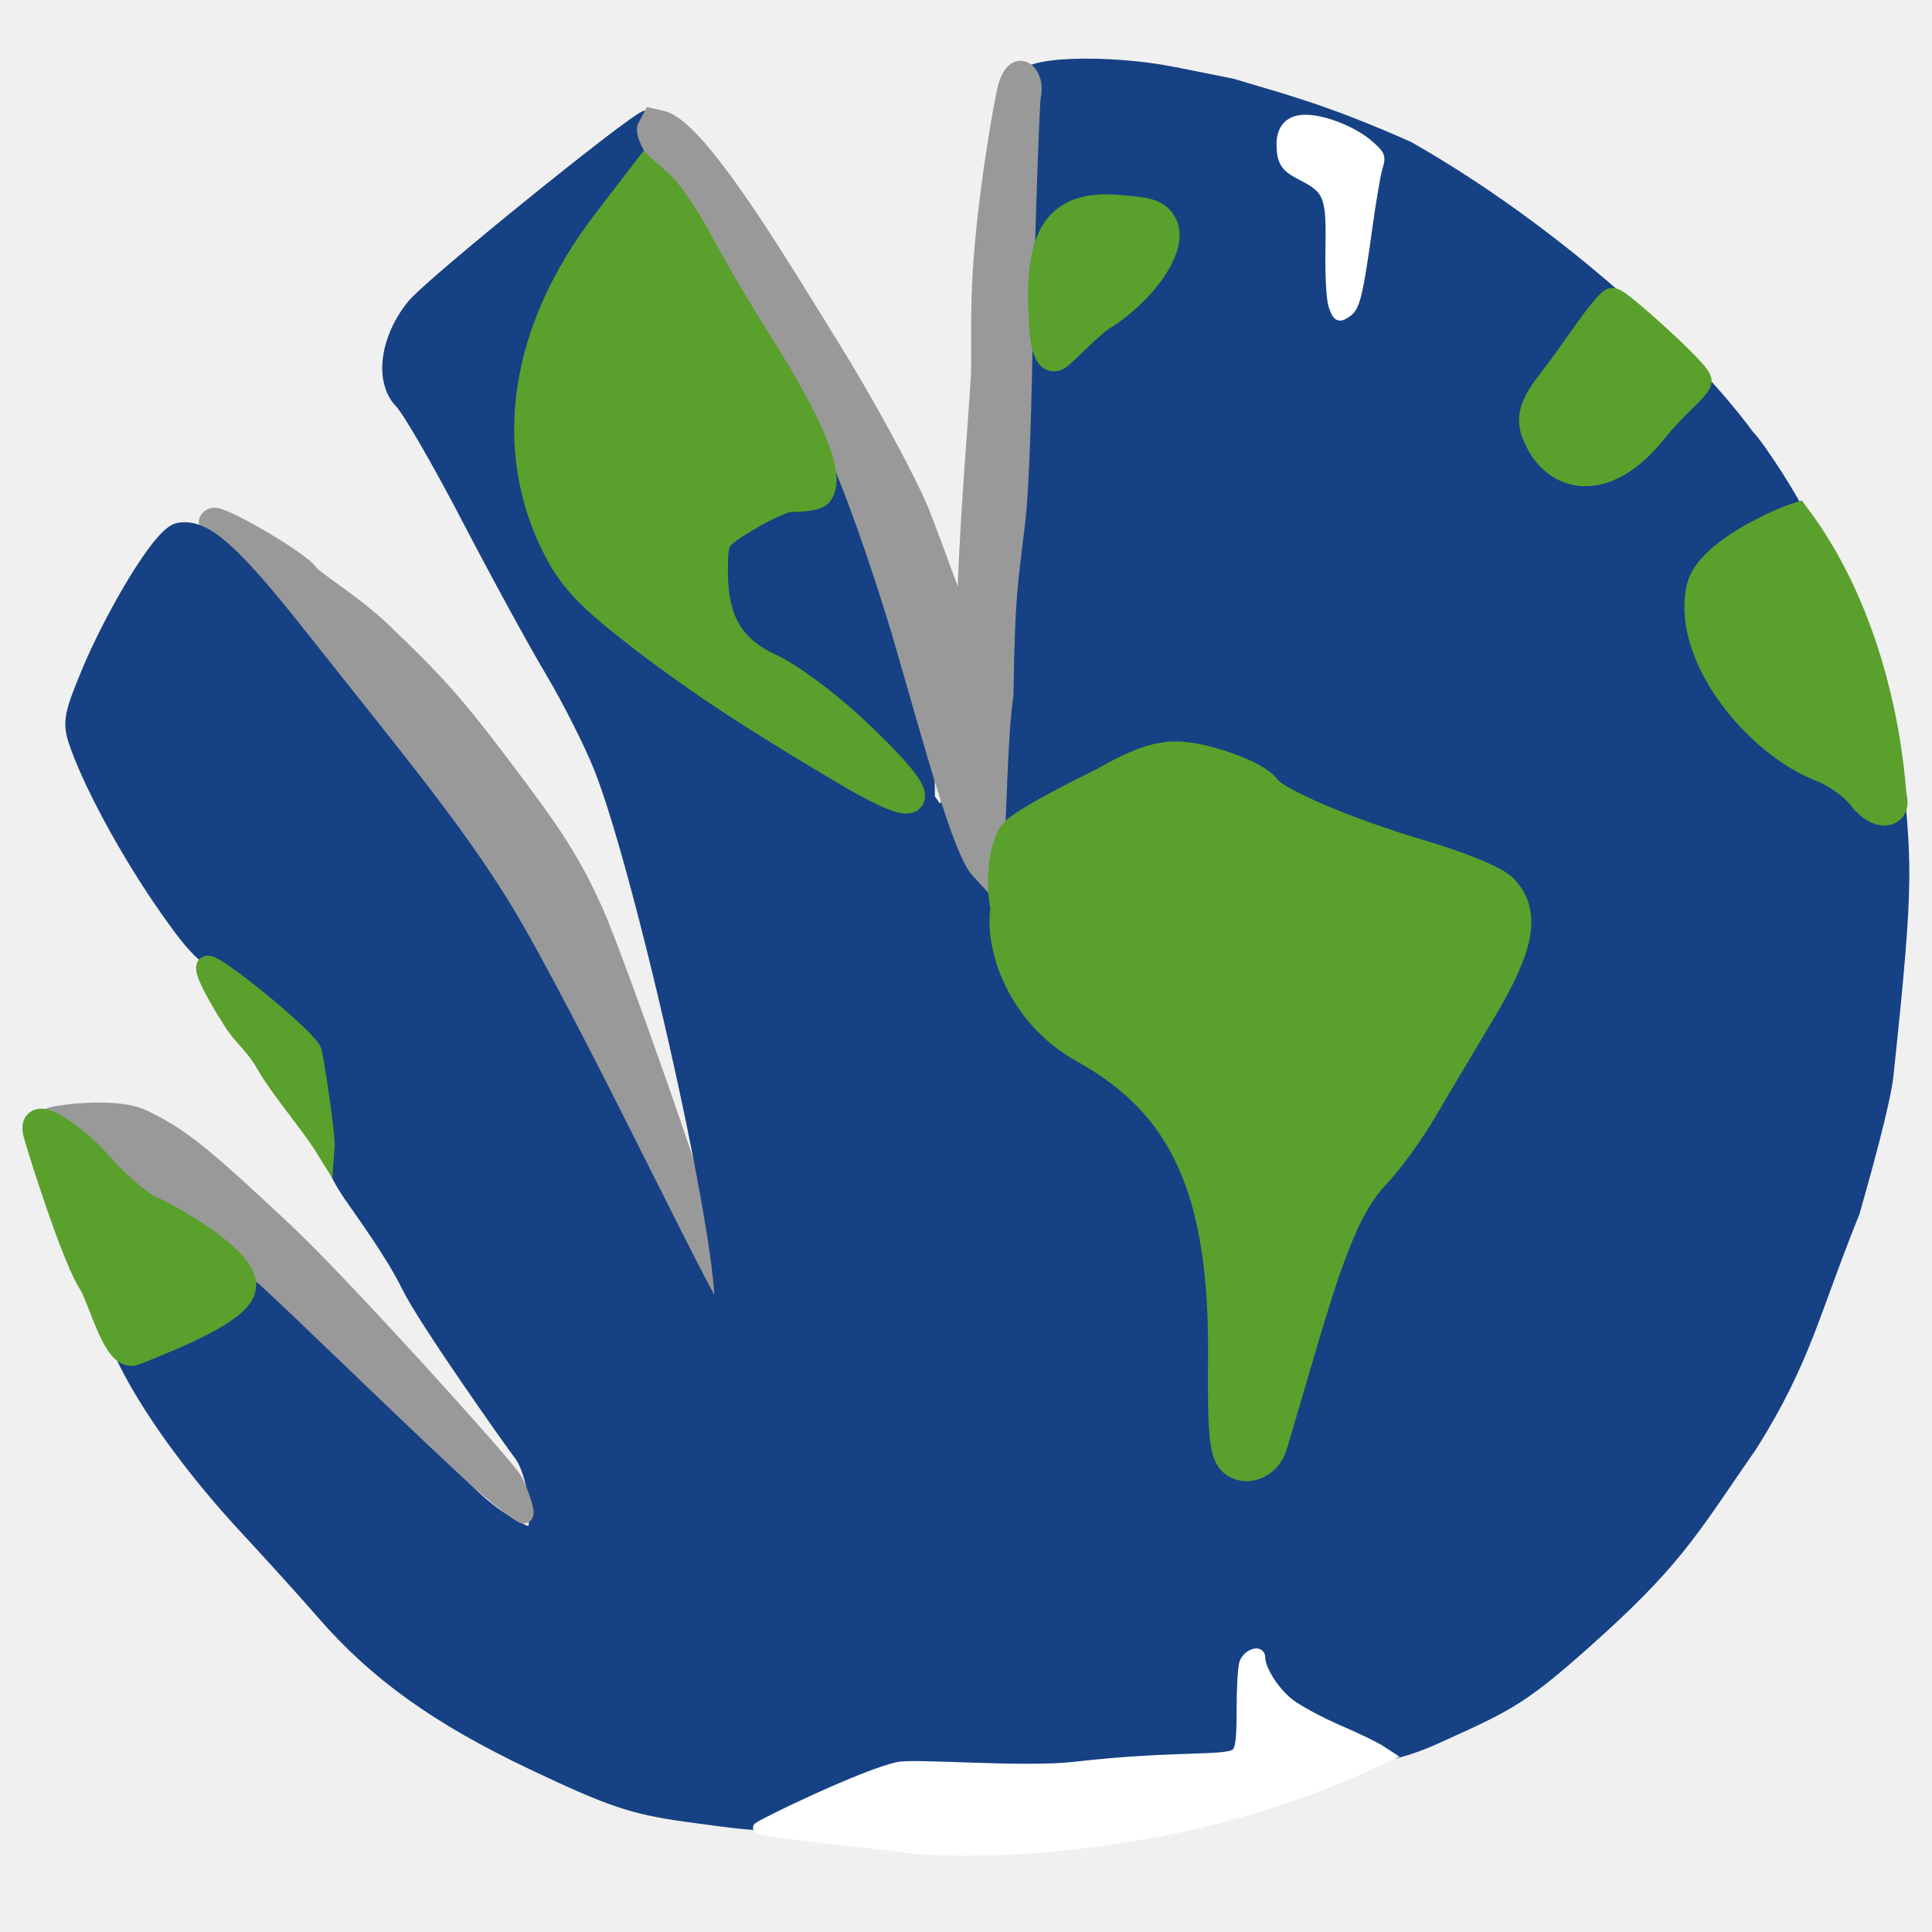
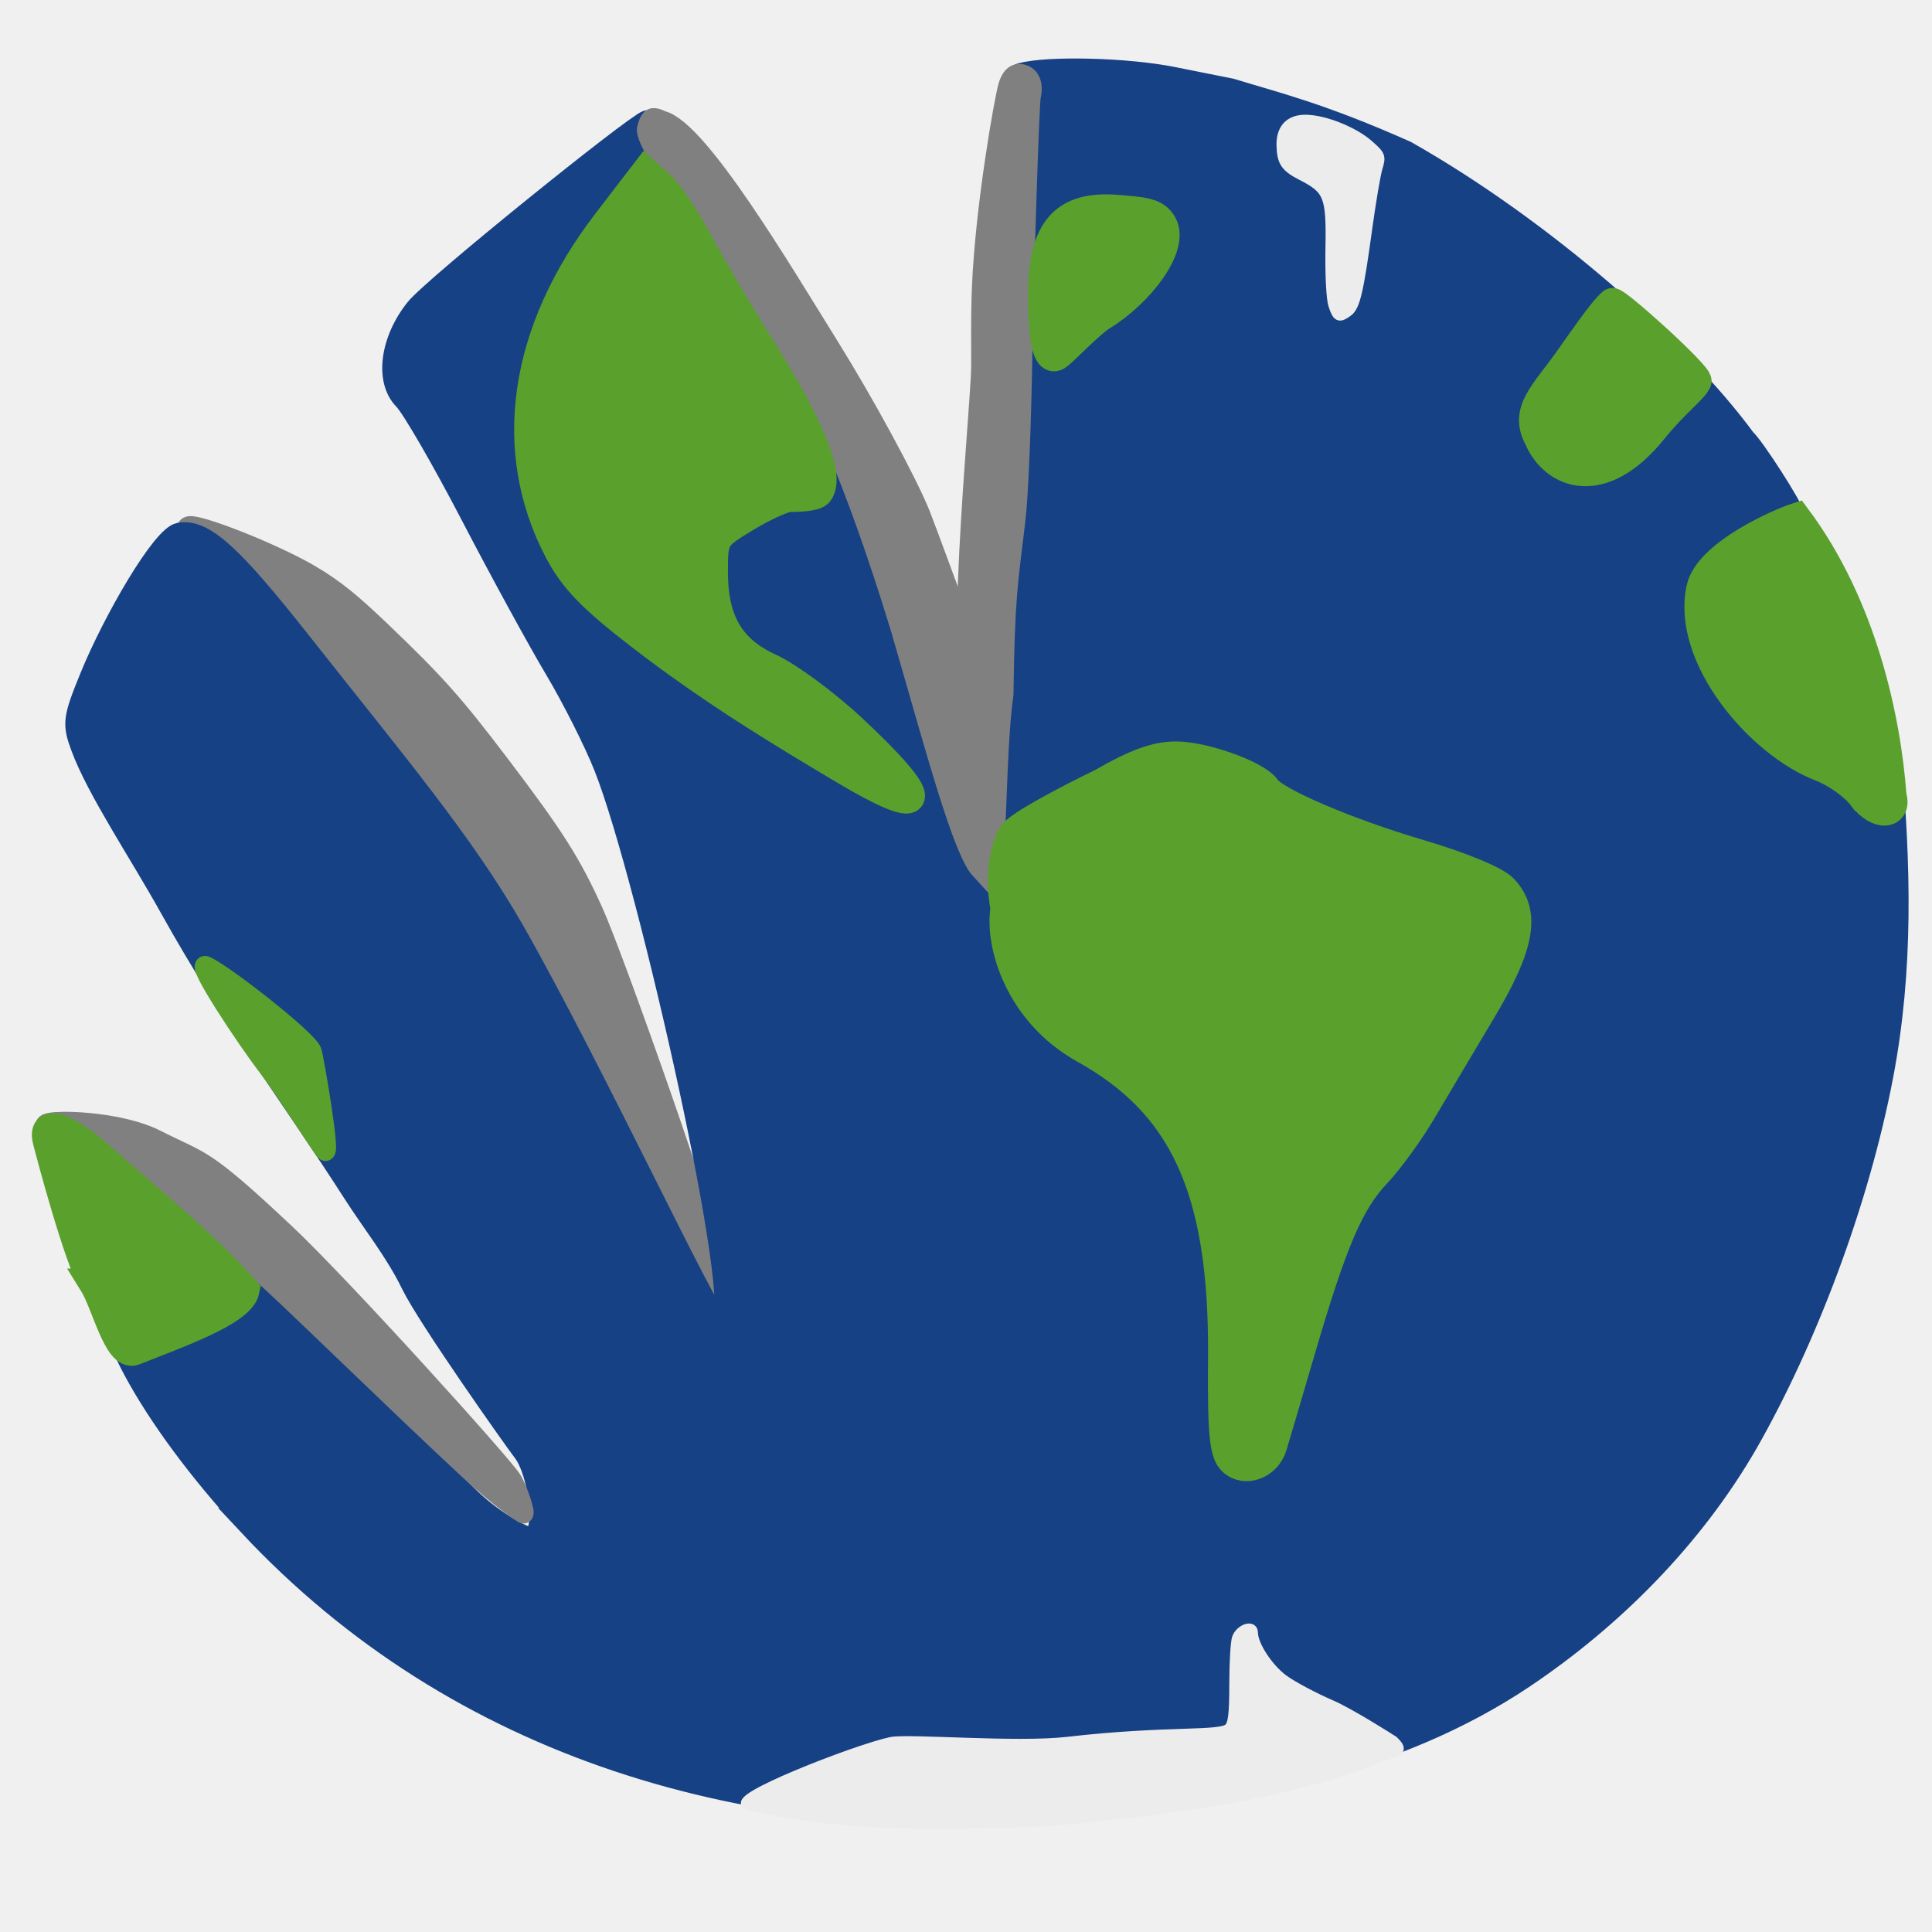
<svg xmlns="http://www.w3.org/2000/svg" width="100" height="100" id="svg2" version="1.1">
  <defs id="defs4" />
  <g id="layer1" transform="translate(0,-952.3622)">
-     <path style="color:#000000;fill:#999999;fill-opacity:1;fill-rule:nonzero;stroke:#999999;stroke-width:1;stroke-miterlimit:4;stroke-dasharray:none;marker:none;visibility:visible;display:inline;overflow:visible;enable-background:accumulate" d="m 36.367,1018.608 c -1.17,-1.026 -8.391,-16.779 -10.592,-20.765 -1.398,-2.532 -2.799,-4.302 -4.638,-6.771 -1.369,-1.838 -3.709,-3.843 -4.583,-5.069 -0.873,-1.226 -5.07,-5.451 -5.311,-5.771 -0.507,-0.674 -0.611,-0.942 -0.214,-1.086 0.439,-0.16 4.618,2.315 4.955,2.905 0.169,0.295 2.308,1.601 3.75,2.98 2.795,2.671 3.759,3.752 6.132,6.878 2.853,3.758 3.721,5.125 4.872,7.679 1.065,2.362 6.304,17.166 6.307,18.403 0.004,1.772 0.39,1.555 -0.678,0.618 z" id="path4036-2-4" />
+     <path style="color:#000000;fill:#808080;fill-opacity:1;fill-rule:nonzero;stroke:#808080;stroke-width:1;stroke-miterlimit:4;stroke-dasharray:none;marker:none;visibility:visible;display:inline;overflow:visible;enable-background:accumulate" d="m 36.367,1018.608 c -1.17,-1.026 -8.391,-16.779 -10.592,-20.765 -1.398,-2.532 -2.799,-4.302 -4.638,-6.771 -1.369,-1.838 -3.709,-3.843 -4.583,-5.069 -0.873,-1.226 -5.07,-5.451 -5.311,-5.771 -0.507,-0.674 -1.874,-0.5 -1.477,-0.645 0.439,-0.16 4.288,1.347 6.218,2.463 1.382,0.799 2.308,1.601 3.75,2.98 2.795,2.671 3.759,3.752 6.132,6.878 2.853,3.758 3.721,5.125 4.872,7.679 1.065,2.362 6.304,17.166 6.307,18.403 0.004,1.772 0.39,1.555 -0.678,0.618 z" id="path4036-2-4" />
    <path style="color:#000000;fill:#164184;fill-opacity:1;fill-rule:nonzero;stroke:#164184;stroke-width:1;stroke-miterlimit:4;stroke-dasharray:none;marker:none;visibility:visible;display:inline;overflow:visible;enable-background:accumulate" d="m 41.146,986.936 c -1.395,0 -3.098,-1.947 -3.515,-2.689 -0.421,-0.749 -0.127,-3.809 0.421,-4.831 0.604,-1.128 2.329,-1.087 3.718,-1.287 1.055,-0.152 1.968,-1.57 2.497,-0.562 0.696,1.326 3.625,14.467 3.625,15.133 -2.049,-1.673 -4.711,-5.664 -6.746,-5.763 z" id="path4020-0-9" />
-     <path style="color:#000000;fill:#164184;fill-opacity:1;fill-rule:nonzero;stroke:#164184;stroke-width:1.001;stroke-miterlimit:4;stroke-dasharray:none;marker:none;visibility:visible;display:inline;overflow:visible;enable-background:accumulate" d="m 35.556,1046.163 c -2.753,-0.38 -3.917,-0.773 -7.925,-2.677 -4.919,-2.337 -8.098,-4.618 -10.821,-7.764 -0.792,-0.915 -2.575,-2.888 -3.962,-4.383 -5.212,-5.619 -8.335,-11.449 -6.866,-12.714 0.881,-0.759 5.889,0.514 6.841,0.505 1.234,-0.315 7.636,7.032 11.532,10.764 1.394,1.335 2.971,2.093 3.185,2.021 0.683,-0.23 0.332,-3.332 -0.498,-4.4 -0.419,-0.539 -4.924,-6.906 -5.774,-8.648 -0.85,-1.742 -2.459,-3.907 -3.031,-4.755 -0.906,-1.345 -1.041,-1.877 -1.056,-4.146 -0.015,-2.281 -0.151,-2.811 -1.105,-4.286 -0.863,-1.334 -1.547,-1.896 -3.299,-2.711 -1.918,-0.893 -2.449,-1.369 -4.014,-3.6 -1.898,-2.705 -3.768,-6.092 -4.594,-8.32 -0.456,-1.23 -0.421,-1.501 0.471,-3.684 1.179,-2.884 3.715,-7.283 4.637,-7.447 1.294,-0.229 2.739,1.102 6.364,5.697 4.835,6.13 8.402,10.336 11.013,14.918 4.047,7.1 10.158,20.214 10.603,20.214 1.38,0 -3.735,-22.928 -6.021,-28.684 -0.51,-1.284 -1.653,-3.552 -2.541,-5.041 -0.888,-1.489 -2.842,-5.067 -4.343,-7.952 -1.501,-2.885 -3.064,-5.586 -3.474,-6.002 -0.984,-1.001 -0.714,-3.1 0.612,-4.755 0.92,-1.148 11.268,-9.483 11.98,-9.738 0.188,-0.067 0.179,1.488 -0.722,2.741 -2.563,3.563 -5.418,7.342 -5.418,13.331 0,5.489 0.911,5.271 3.398,7.968 2.784,3.018 12.135,9.4 15.342,10.192 1.023,0.252 2.66,1.333 2.032,1.855 0.886,0.973 2.028,-3.943 2.449,1.061 -0.225,1.519 2.139,-1.651 2.813,-1.504 0.676,0.148 0.103,13.141 -0.072,11.756 -0.084,-2.18 0.611,0.175 3.353,1.706 4.065,2.269 7.487,7.549 7.065,15.027 -0.102,1.803 0.161,3.59 0.256,4.187 0.243,1.526 -1,0.37 0.426,0.37 1.976,0 1.241,1.405 2.926,-3.943 1.94,-6.158 2.237,-7.782 3.939,-10.174 0.775,-1.089 2.114,-2.893 2.758,-4.119 0.644,-1.226 1.592,-2.988 2.325,-4.025 2.315,-3.274 1.083,-2.953 -0.157,-5.393 -0.838,-1.648 -0.903,-1.853 -3.728,-2.417 -2.523,-0.503 -5.833,-2.503 -8.162,-4.007 -1.032,-0.666 -1.71,0.115 -2.488,-0.011 -1.764,-0.284 -2.425,-1.063 -3.745,-0.019 -1.932,1.53 -3.491,1.333 -4.504,1.579 -4.867,1.182 -2.188,-4.921 -1.901,-9.776 0.19,-3.206 1.508,-6.815 1.511,-8.129 0.002,-1.449 -0.85,-8.156 -0.518,-8.786 0.208,-1.576 -0.459,-3.24 0.273,-6.931 -0.112,-1.226 0.214,-4.137 0.127,-4.404 -0.313,-0.968 4.41,-1.039 7.674,-0.387 l 3.014,0.602 c 2.348,0.72 4.65,1.262 9.073,3.232 7.175,4.072 14.191,10.314 17.55,14.894 0.464,0.415 2.519,3.608 2.519,3.936 3.63,7.03 4.248,7.585 5.018,12.387 0.524,5.813 0.748,5.953 -0.391,16.638 -0.141,1.328 -1.114,4.859 -1.733,7.027 -2.143,5.31 -2.49,7.575 -5.268,12.015 -2.805,4.022 -3.67,5.732 -7.781,9.469 -4.028,3.66 -4.63,3.87 -8.353,5.566 -3.16,1.44 -5.843,1.652 -7.754,-1.808 -0.725,-1.312 -1.465,-2.386 -1.645,-2.386 -0.546,0 -0.577,1.277 -0.838,3.239 -0.453,3.408 -2.898,3.111 -4.544,3.114 -1.266,0 -11.175,-0.429 -12.525,-0.01 -0.594,0.185 -1.85,0.435 -2.79,0.554 -1.025,0.13 -2.128,0.553 -2.754,1.054 -1.165,0.933 -1.406,0.946 -5.968,0.316 z" id="path4018-4-5" />
-     <path style="color:#000000;fill:#5aa02c;fill-opacity:1;fill-rule:nonzero;stroke:#5aa02c;stroke-width:1;stroke-miterlimit:4;stroke-dasharray:none;marker:none;visibility:visible;display:inline;overflow:visible;enable-background:accumulate" d="m 13.794,1007.512 c -0.563,-0.993 -0.93,-1.185 -1.598,-2.08 -0.386,-0.58 -2.234,-3.502 -1.274,-3.062 0.965,0.442 4.985,3.761 5.23,4.416 0.089,0.237 0.722,4.318 0.67,4.996 -0.771,-1.245 -2.288,-2.991 -3.028,-4.269 z" id="path4032-0-0" />
-     <path style="color:#000000;fill:#999999;fill-opacity:1;fill-rule:nonzero;stroke:#999999;stroke-width:1;stroke-miterlimit:4;stroke-dasharray:none;marker:none;visibility:visible;display:inline;overflow:visible;enable-background:accumulate" d="m 13.57,1018.321 c -2.554,-1.353 -1.354,-0.941 -2.835,-2.456 -0.635,-0.65 -2.551,-1.323 -3.713,-2.26 -2.031,-1.638 -3.152,-2.395 -3.625,-3.245 -0.122,-0.22 -0.869,-0.109 -0.824,-0.152 0.119,-0.114 3.358,-0.612 4.813,0.086 1.911,0.916 3.065,1.838 7.394,5.909 2.899,2.726 11.329,12.058 11.743,12.777 0.331,0.576 0.7,1.743 0.574,1.741 -0.035,0 -1.193,-0.753 -2.819,-2.259 -3.861,-3.578 -10.36,-9.956 -10.708,-10.141 z" id="path4034-9-5" />
-     <path style="color:#000000;fill:#999999;fill-opacity:1;fill-rule:nonzero;stroke:#999999;stroke-width:1;stroke-miterlimit:4;stroke-dasharray:none;marker:none;visibility:visible;display:inline;overflow:visible;enable-background:accumulate" d="m 46.58,984.829 c -2.466,-8.052 -4.342,-11.78 -5.204,-13.243 -0.644,-1.094 -2.153,-3.622 -3.453,-5.7 -0.531,-0.849 -4.831,-6.186 -4.432,-6.933 l 0.256,-0.479 0.518,0.121 c 1.888,0.443 6.227,7.771 8.708,11.76 1.775,2.854 3.977,6.895 4.67,8.614 0.259,0.643 1.583,4.252 1.904,5.115 0.44,7.359 1.115,12.801 1.206,13.323 -0.965,-1.045 -2.332,-6.247 -4.172,-12.578 z" id="path4038-9-5" />
-     <path style="color:#000000;fill:#999999;fill-opacity:1;fill-rule:nonzero;stroke:#999999;stroke-width:0.984;marker:none;visibility:visible;display:inline;overflow:visible;enable-background:accumulate" d="m 50.562,994.486 c -1.234,-7.178 -0.121,-17.426 0.181,-22.639 0.048,-0.824 -0.027,-2.617 0.056,-4.616 0.172,-4.159 1.154,-9.699 1.359,-10.406 0.449,-1.551 1.492,-0.639 1.225,0.514 -0.092,0.396 -0.386,9.908 -0.44,13.396 -0.057,3.622 -0.208,7.262 -0.352,8.486 -0.403,3.418 -0.552,3.934 -0.625,9.086 -0.601,4.241 -0.154,14.073 -1.403,6.179 z" id="path4040-6-8" />
-     <path style="color:#000000;fill:#ffffff;fill-opacity:1;fill-rule:nonzero;stroke:#ffffff;stroke-width:0.5;marker:none;visibility:visible;display:inline;overflow:visible;enable-background:accumulate;stroke-opacity:1" d="m 69.003,968.149 c -0.108,-0.326 -0.172,-1.61 -0.148,-2.931 0.05,-2.713 -0.084,-3.053 -1.483,-3.768 -0.845,-0.432 -1.03,-0.707 -1.05,-1.565 -0.02,-0.858 0.424,-1.334 1.241,-1.334 0.962,0 2.492,0.606 3.279,1.298 0.624,0.549 0.647,0.608 0.468,1.202 -0.104,0.344 -0.344,1.758 -0.534,3.143 -0.447,3.256 -0.627,4.029 -1.008,4.307 -0.457,0.334 -0.553,0.29 -0.765,-0.352 z" id="path4062-1-1" />
-     <path style="color:#000000;fill:#ffffff;fill-opacity:1;fill-rule:nonzero;stroke:#ffffff;stroke-width:0.5;marker:none;visibility:visible;display:inline;overflow:visible;enable-background:accumulate;stroke-opacity:1" d="m 46.798,1047.999 c -1.802,-0.264 -7.841,-0.781 -7.565,-1.057 0.196,-0.196 5.502,-2.766 7.264,-3.132 0.894,-0.186 6.502,0.296 9.143,-0.01 5.182,-0.599 7.909,-0.269 8.343,-0.705 0.213,-0.214 0.274,-0.717 0.274,-2.276 0,-1.101 0.063,-2.173 0.14,-2.384 0.173,-0.473 0.842,-0.697 0.842,-0.282 0,0.643 0.779,1.842 1.576,2.427 0.459,0.337 1.579,0.933 2.488,1.325 0.909,0.392 1.871,0.855 2.136,1.029 l 0.483,0.316 -1.326,0.603 c -4.691,2.133 -10.088,3.521 -15.833,4.071 -2.997,0.287 -6.296,0.317 -7.964,0.073 z" id="path4064-9-9" />
+     <path style="color:#000000;fill:#164184;fill-opacity:1;fill-rule:nonzero;stroke:#164184;stroke-width:1.001;stroke-miterlimit:4;stroke-dasharray:none;marker:none;visibility:visible;display:inline;overflow:visible;enable-background:accumulate" d="m 12.847,1031.339 c -5.212,-5.619 -8.335,-11.449 -6.866,-12.714 0.881,-0.759 5.889,0.514 6.841,0.505 1.234,-0.315 7.636,7.032 11.532,10.764 1.394,1.335 2.971,2.093 3.185,2.021 0.683,-0.23 0.332,-3.332 -0.498,-4.4 -0.419,-0.539 -4.924,-6.906 -5.774,-8.648 -0.85,-1.742 -2.018,-3.172 -3.031,-4.755 -3.149,-4.92 -6.233,-8.923 -9.474,-14.743 -1.608,-2.887 -3.768,-6.092 -4.594,-8.32 -0.456,-1.23 -0.421,-1.501 0.471,-3.684 1.179,-2.884 3.715,-7.283 4.637,-7.447 1.294,-0.229 2.739,1.102 6.364,5.697 4.835,6.13 8.402,10.336 11.013,14.918 4.047,7.1 10.158,20.214 10.603,20.214 1.38,0 -3.735,-22.928 -6.021,-28.684 -0.51,-1.284 -1.653,-3.552 -2.541,-5.041 -0.888,-1.489 -2.842,-5.067 -4.343,-7.952 -1.501,-2.885 -3.064,-5.586 -3.474,-6.002 -0.984,-1.001 -0.714,-3.1 0.612,-4.755 0.92,-1.148 11.268,-9.483 11.98,-9.738 0.188,-0.067 0.179,1.488 -0.722,2.741 -2.563,3.563 -5.418,7.342 -5.418,13.331 0,5.489 0.911,5.271 3.398,7.968 2.784,3.018 14.744,8.069 17.507,9.88 7.154,4.687 1.91,-4.201 2.316,3.228 0.084,1.533 2.139,-1.651 2.813,-1.504 0.676,0.148 0.103,13.141 -0.072,11.756 -0.084,-2.18 0.611,0.175 3.353,1.706 4.065,2.269 7.487,7.549 7.065,15.027 -0.102,1.803 0.161,3.59 0.256,4.187 0.243,1.526 -1,0.37 0.426,0.37 1.976,0 1.241,1.405 2.926,-3.943 1.94,-6.158 2.237,-7.782 3.939,-10.174 0.775,-1.089 2.114,-2.893 2.758,-4.119 0.644,-1.226 1.592,-2.988 2.325,-4.025 2.315,-3.274 1.083,-2.953 -0.157,-5.393 -0.838,-1.648 -0.903,-1.853 -3.728,-2.417 -2.523,-0.503 -5.833,-2.503 -8.162,-4.007 -1.032,-0.666 -1.71,0.115 -2.488,-0.011 -1.764,-0.284 -2.425,-1.063 -3.745,-0.019 -1.932,1.53 -3.491,1.333 -4.504,1.579 -4.867,1.182 -2.188,-4.921 -1.901,-9.776 0.19,-3.206 1.508,-6.815 1.511,-8.129 0.002,-1.449 -0.85,-8.156 -0.518,-8.786 0.208,-1.576 -0.459,-3.24 0.273,-6.931 -0.112,-1.226 0.214,-4.137 0.127,-4.404 -0.082,-0.255 -0.687,-0.458 -0.19,-0.592 1.391,-0.374 5.459,-0.275 7.863,0.205 l 3.014,0.602 c 2.348,0.72 4.65,1.262 9.073,3.232 7.175,4.072 14.191,10.314 17.55,14.894 0.464,0.415 2.519,3.608 2.519,3.936 3.63,7.03 4.248,7.585 5.018,12.387 0.524,5.813 0.645,11.188 -0.391,16.638 -1.263,6.644 -4.004,13.785 -7,19.042 -2.842,4.939 -7.017,9.106 -11.585,12.175 -6.566,4.411 -14.931,6.136 -23.875,6.883 -16.209,1.269 -31.357,-3.165 -42.2,-14.774 z" id="path4018-4-5" />
+     <path style="color:#000000;fill:#5aa02c;fill-opacity:1;fill-rule:nonzero;stroke:#5aa02c;stroke-width:1;stroke-miterlimit:4;stroke-dasharray:none;marker:none;visibility:visible;display:inline;overflow:visible;enable-background:accumulate" d="m 13.794,1007.512 c -1.001,-1.296 -3.721,-5.38 -3.14,-5.164 0.965,0.442 5.253,3.784 5.498,4.438 0.089,0.237 1.04,5.684 0.648,5.13 -0.777,-1.097 -2.112,-3.246 -3.006,-4.403 z" id="path4032-0-0" />
+     <path style="color:#000000;fill:#808080;fill-opacity:1;fill-rule:nonzero;stroke:#808080;stroke-width:1;stroke-miterlimit:4;stroke-dasharray:none;marker:none;visibility:visible;display:inline;overflow:visible;enable-background:accumulate" d="m 13.57,1018.321 c -2.554,-1.353 -1.354,-0.941 -2.835,-2.456 -0.635,-0.65 -1.92,-1.765 -3.082,-2.702 -2.031,-1.638 -4.207,-1.484 -4.68,-2.335 -2.37,-0.545 2.674,-0.73 5.108,0.507 2.434,1.237 2.371,0.797 6.699,4.867 2.899,2.726 11.329,12.058 11.743,12.777 0.331,0.576 0.7,1.743 0.574,1.741 -0.035,0 -1.193,-0.753 -2.819,-2.259 -3.861,-3.578 -10.36,-9.956 -10.708,-10.141 z" id="path4034-9-5" />
+     <path style="color:#000000;fill:#808080;fill-opacity:1;fill-rule:nonzero;stroke:#808080;stroke-width:1;stroke-miterlimit:4;stroke-dasharray:none;marker:none;visibility:visible;display:inline;overflow:visible;enable-background:accumulate" d="m 46.58,984.829 c -2.466,-8.052 -4.342,-11.78 -5.204,-13.243 -0.644,-1.094 -2.153,-3.622 -3.453,-5.7 -0.531,-0.849 -4.831,-6.186 -4.432,-6.933 0,0 0.091,-0.404 0.256,-0.479 0.161,-0.073 0.518,0.121 0.518,0.121 1.888,0.443 6.227,7.771 8.708,11.76 1.775,2.854 3.977,6.895 4.67,8.614 0.259,0.643 1.583,4.252 1.904,5.115 0.44,7.359 1.115,12.801 1.206,13.323 -0.965,-1.045 -2.332,-6.247 -4.172,-12.578 z" id="path4038-9-5" />
+     <path style="color:#000000;fill:#808080;fill-opacity:1;fill-rule:nonzero;stroke:#808080;stroke-width:0.984;marker:none;visibility:visible;display:inline;overflow:visible;enable-background:accumulate" d="m 50.562,994.486 c -1.234,-7.178 -0.121,-17.426 0.181,-22.639 0.048,-0.824 -0.027,-2.617 0.056,-4.616 0.172,-4.159 1.154,-9.699 1.359,-10.406 0.204,-0.706 0.565,-0.723 0.835,-0.618 0.325,0.125 0.535,0.504 0.389,1.133 -0.092,0.396 -0.386,9.908 -0.44,13.396 -0.057,3.622 -0.208,7.262 -0.352,8.486 -0.403,3.418 -0.552,3.934 -0.625,9.086 -0.601,4.241 -0.154,14.073 -1.403,6.179 z" id="path4040-6-8" />
+     <path style="color:#000000;fill:#ececec;fill-opacity:1;fill-rule:nonzero;stroke:#ececec;stroke-width:0.5;marker:none;visibility:visible;display:inline;overflow:visible;enable-background:accumulate;stroke-opacity:1" d="m 69.003,968.149 c -0.108,-0.326 -0.172,-1.61 -0.148,-2.931 0.05,-2.713 -0.084,-3.053 -1.483,-3.768 -0.845,-0.432 -1.03,-0.707 -1.05,-1.565 -0.02,-0.858 0.424,-1.334 1.241,-1.334 0.962,0 2.492,0.606 3.279,1.298 0.624,0.549 0.647,0.608 0.468,1.202 -0.104,0.344 -0.344,1.758 -0.534,3.143 -0.447,3.256 -0.627,4.029 -1.008,4.307 -0.457,0.334 -0.553,0.29 -0.765,-0.352 z" id="path4062-1-1" />
+     <path style="color:#000000;fill:#ececec;fill-opacity:1;fill-rule:nonzero;stroke:#ececec;stroke-width:0.5;stroke-opacity:1;marker:none;visibility:visible;display:inline;overflow:visible;enable-background:accumulate" d="m 38.791,1045.81 c -1.445,-0.196 5.565,-2.924 7.327,-3.29 0.894,-0.186 6.502,0.296 9.143,-0.01 5.182,-0.599 7.909,-0.269 8.343,-0.705 0.213,-0.214 0.274,-0.717 0.274,-2.276 0,-1.101 0.063,-2.173 0.14,-2.384 0.173,-0.473 0.842,-0.697 0.842,-0.282 0,0.643 0.779,1.842 1.576,2.427 0.459,0.337 1.579,0.933 2.488,1.325 0.909,0.392 2.944,1.676 3.209,1.849 0.66,0.652 0.052,0.512 -0.844,0.919 -4.97,1.994 -11.181,2.69 -16.906,3.251 -5.34,0.217 -10.613,0.356 -15.592,-0.825 z" id="path4064-9-9" />
    <path style="color:#000000;fill:#5aa02c;fill-opacity:1;fill-rule:nonzero;stroke:#5aa02c;stroke-width:1.502;stroke-miterlimit:4;stroke-dasharray:none;marker:none;visibility:visible;display:inline;overflow:visible;enable-background:accumulate" d="m 63.787,1027.988 c -0.444,-0.423 -0.541,-1.452 -0.509,-5.399 0.072,-8.81 -2.109,-13.129 -7.153,-15.933 -3.388,-1.884 -4.416,-5.457 -4.106,-7.271 -0.372,-1.97 0.117,-3.441 0.421,-3.866 0.323,-0.453 2.73,-1.732 4.592,-2.637 1.77,-1.018 2.82,-1.397 3.853,-1.392 1.464,0.008 4.2,0.997 4.643,1.679 0.445,0.685 4.245,2.307 7.968,3.401 2.117,0.622 3.914,1.366 4.314,1.788 1.195,1.257 0.891,2.946 -1.144,6.349 -1.007,1.684 -2.372,3.981 -3.034,5.106 -0.662,1.125 -1.729,2.598 -2.371,3.274 -1.411,1.486 -2.276,3.505 -3.945,9.207 -0.697,2.382 -1.352,4.601 -1.454,4.931 -0.298,0.962 -1.429,1.377 -2.076,0.762 z" id="path3248-6-5" />
    <path style="color:#000000;fill:#5aa02c;fill-opacity:1;fill-rule:nonzero;stroke:#5aa02c;stroke-width:1.502;stroke-miterlimit:4;stroke-dasharray:none;marker:none;visibility:visible;display:inline;overflow:visible;enable-background:accumulate" d="m 43.551,992.128 c -2.734,-1.636 -6.484,-3.848 -10.407,-6.877 -2.522,-1.947 -3.462,-2.922 -4.231,-4.389 -2.729,-5.204 -1.827,-11.348 2.49,-16.975 l 2.005,-2.613 0.778,0.696 c 0.428,0.383 1.337,1.743 2.021,3.022 0.683,1.279 2.023,3.558 2.977,5.064 2.098,3.311 3.956,6.776 3.192,7.795 -0.188,0.251 -1.2,0.259 -1.508,0.262 -0.308,0.003 -1.321,0.465 -2.251,1.026 -1.666,1.006 -1.691,1.048 -1.691,2.829 7.9e-4,2.548 0.877,4.033 2.931,4.968 0.919,0.418 2.831,1.816 4.232,3.122 4.017,3.742 4.266,4.944 -0.539,2.069 z" id="path4022-9-7" />
-     <path style="color:#000000;fill:#5aa02c;fill-opacity:1;fill-rule:nonzero;stroke:#5aa02c;stroke-width:1.502;stroke-miterlimit:4;stroke-dasharray:none;marker:none;visibility:visible;display:inline;overflow:visible;enable-background:accumulate" d="m 4.829,1018.774 c -0.833,-1.163 -2.684,-7.006 -2.888,-7.806 -0.345,-1.358 2.129,0.553 3.044,1.608 0.889,1.024 2.073,2.067 2.665,2.352 2.039,0.984 5.072,2.904 4.847,4.088 -0.212,1.117 -3.38,2.393 -5.546,3.265 -0.844,0.34 -1.554,-2.425 -2.123,-3.507 z" id="path4024-9-0" />
+     <path style="color:#000000;fill:#5aa02c;fill-opacity:1;fill-rule:nonzero;stroke:#5aa02c;stroke-width:1.502;stroke-miterlimit:4;stroke-dasharray:none;marker:none;visibility:visible;display:inline;overflow:visible;enable-background:accumulate" d="m 4.829,1018.774 c -0.757,-1.213 -2.179,-6.564 -2.383,-7.364 -0.345,-1.358 1.295,-0.497 2.918,0.976 1.623,1.473 5.387,4.509 7.322,6.756 -0.212,1.117 -3.57,2.266 -5.735,3.139 -0.844,0.34 -1.476,-2.47 -2.123,-3.507 z" id="path4024-9-0" />
    <path style="color:#000000;fill:#5aa02c;fill-opacity:1;fill-rule:nonzero;stroke:#5aa02c;stroke-width:1.502;stroke-miterlimit:4;stroke-dasharray:none;marker:none;visibility:visible;display:inline;overflow:visible;enable-background:accumulate" d="m 79.633,975.038 c -0.767,-1.411 0.305,-2.294 1.526,-4.01 0.591,-0.83 1.811,-2.623 2.291,-3.006 0.164,-0.131 4.515,3.795 4.388,4.08 -0.189,0.425 -1.164,1.126 -2.276,2.506 -2.652,3.289 -5.11,2.341 -5.93,0.431 z" id="path4026-8-1" />
    <path style="color:#000000;fill:#5aa02c;fill-opacity:1;fill-rule:nonzero;stroke:#5aa02c;stroke-width:1.502;stroke-miterlimit:4;stroke-dasharray:none;marker:none;visibility:visible;display:inline;overflow:visible;enable-background:accumulate" d="m 53.983,968.65 c -0.191,-3.99 0.704,-5.72 3.869,-5.45 1.302,0.111 1.971,0.134 2.324,0.779 0.642,1.17 -1.198,3.548 -3.109,4.723 -0.694,0.427 -2.071,1.91 -2.36,2.081 -0.57,0.336 -0.677,-1.141 -0.724,-2.132 z" id="path4028-1-3" />
    <path style="color:#000000;fill:#5aa02c;fill-opacity:1;fill-rule:nonzero;stroke:#5aa02c;stroke-width:1.502;stroke-miterlimit:4;stroke-dasharray:none;marker:none;visibility:visible;display:inline;overflow:visible;enable-background:accumulate" d="m 96.39,993.587 c -0.407,-0.544 -1.363,-1.227 -2.124,-1.517 -3.179,-1.211 -7.006,-5.704 -6.229,-9.254 0.396,-1.811 4.172,-3.428 4.943,-3.673 3.435,4.602 4.664,10.476 4.952,14.432 0.291,0.934 -0.722,1.108 -1.541,0.012 z" id="path4030-9-3" />
  </g>
</svg>
